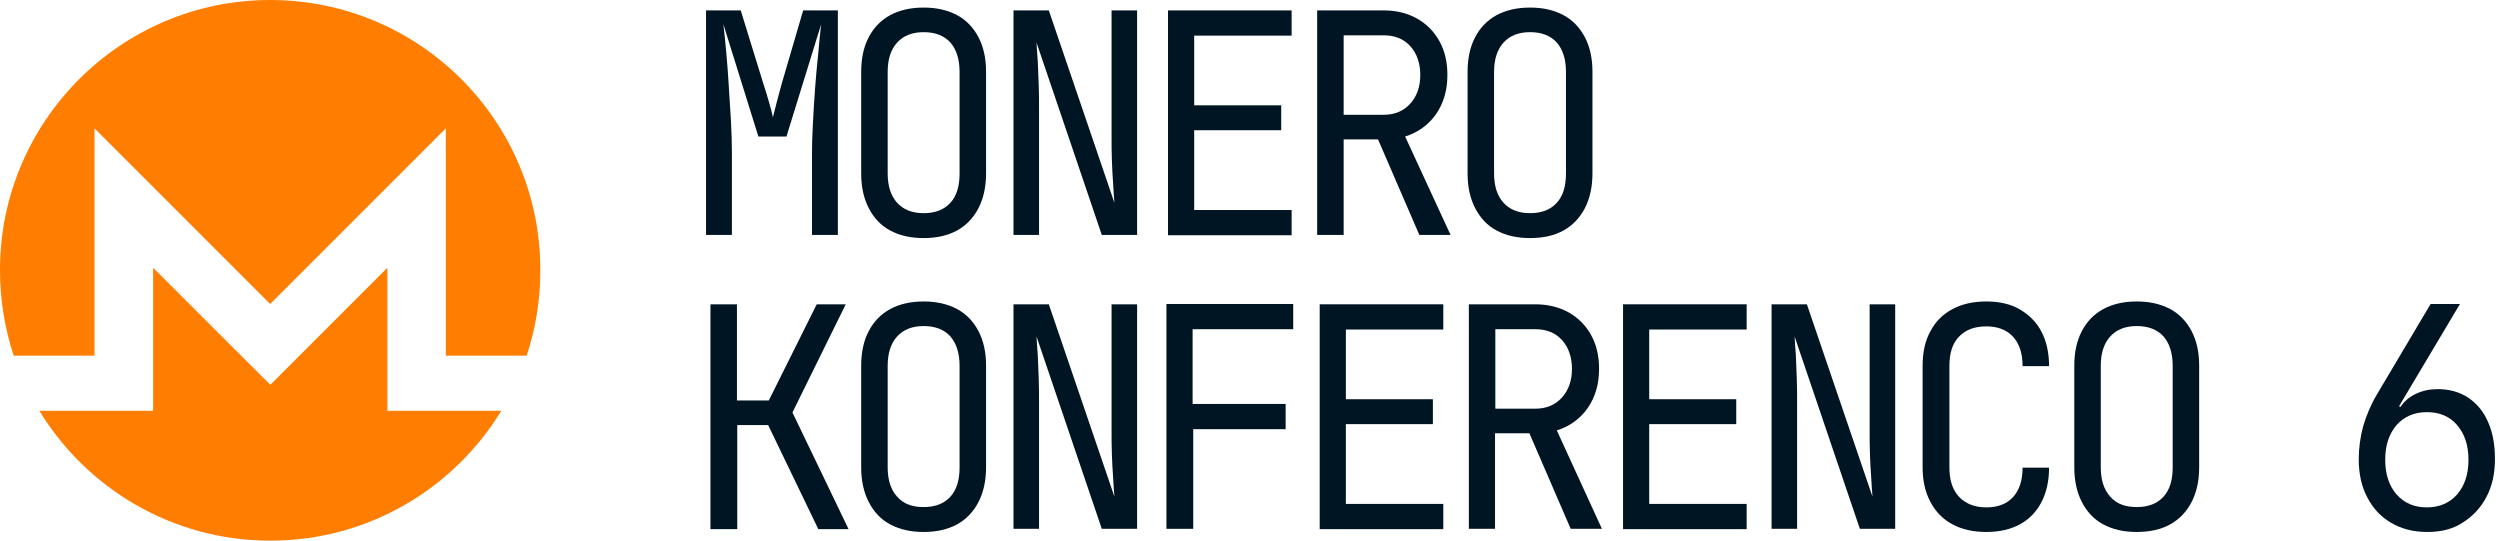
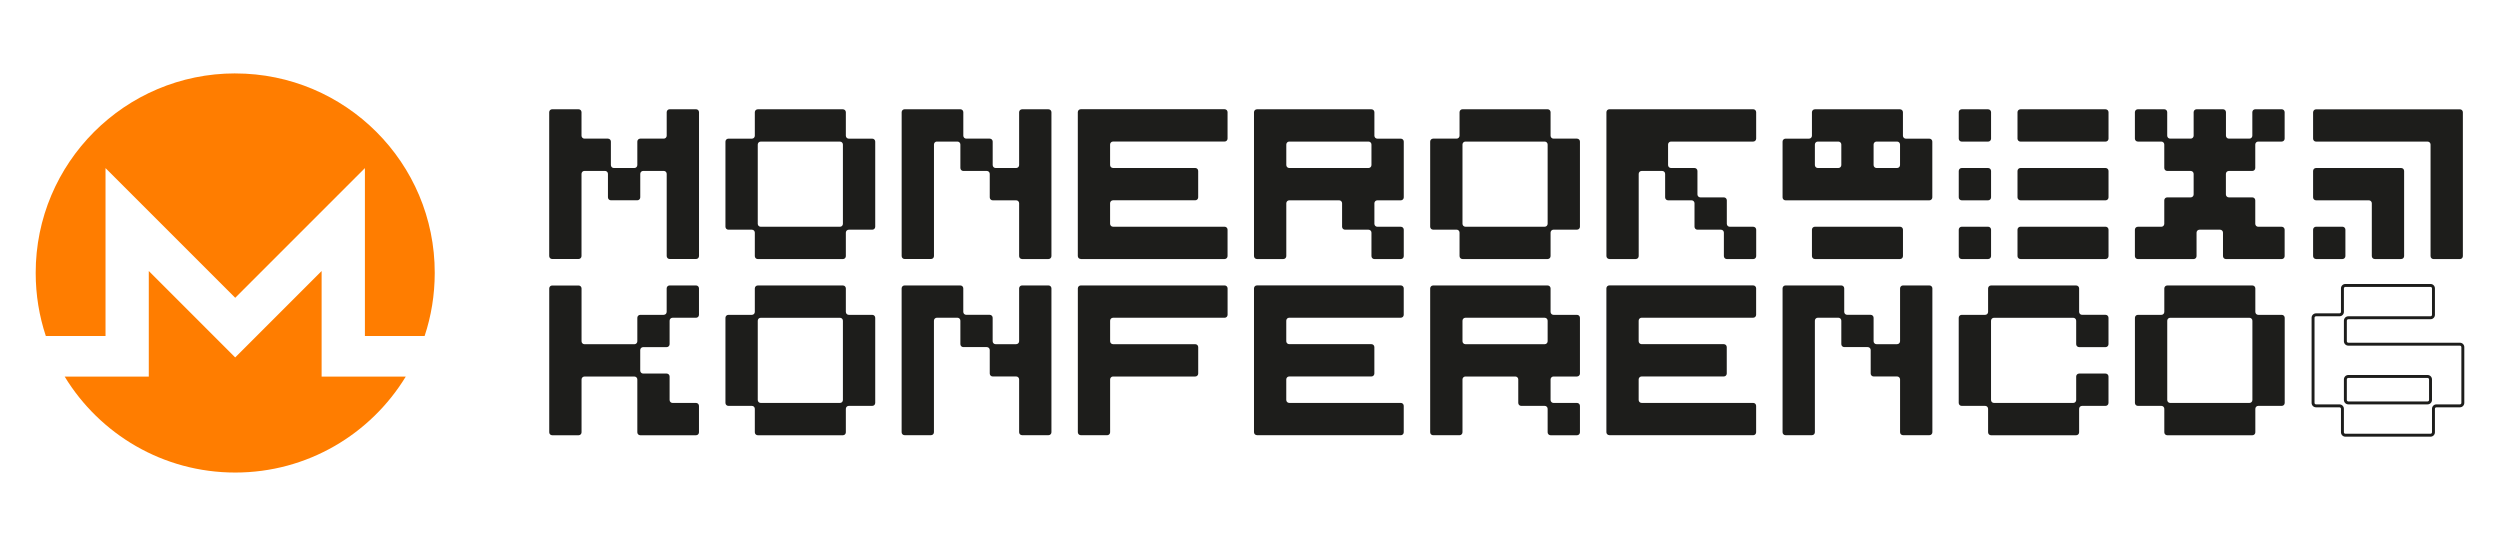
- <svg xmlns="http://www.w3.org/2000/svg" version="1.1" id="Layer_2_00000147184727878477107590000009131415393849131402_" x="0px" y="0px" viewBox="0 0 792.8 171.4" style="enable-background:new 0 0 792.8 171.4;" xml:space="preserve">
-   <style type="text/css">
- 	.st0{fill:#FF7D00;}
- 	.st1{fill:#001524;}
- </style>
-   <g id="Layer_1-2" transform="translate(-121.8138,-64.48532)">
-     <g id="g28">
-       <g id="g1" transform="matrix(0.5498977,0,0,0.5498977,121.8139,64.48532)">
-         <path id="_149931032" class="st0" d="M155.8,0C69.8,0-0.1,69.9,0,155.9c0,17.2,2.8,33.7,7.9,49.2h46.6V74l101.3,101.3L257.1,74     v131.1h46.6c5.2-15.5,7.9-32,7.9-49.2C311.8,69.8,241.9,0,155.8,0L155.8,0z" />
-         <path id="_149931160" class="st0" d="M132.5,198.6l-44.2-44.2v82.5H22.7c27.4,44.9,76.8,74.9,133.2,74.9s105.8-30,133.2-74.9     h-65.7v-82.5l-44.2,44.2l-23.3,23.3L132.5,198.6L132.5,198.6L132.5,198.6z" />
-       </g>
+ <svg xmlns="http://www.w3.org/2000/svg" id="Layer_1" data-name="Layer 1" viewBox="0 0 783 171">
+   <g>
+     <path d="m338.49,136.31h8.28c.51,0,.92-.41.92-.92v-16.55c0-.51.41-.92.92-.92h25.75c.51,0,.92-.41.92-.92v-8.28c0-.51-.41-.92-.92-.92h-25.75c-.51,0-.92-.41-.92-.92v-6.44c0-.51.41-.92.92-.92h34.95c.51,0,.92-.41.92-.92v-8.28c0-.51-.41-.92-.92-.92h-45.06c-.51,0-.92.41-.92.92v45.06c0,.51.41.92.92.92Z" fill="#1d1d1b" />
+     <path d="m207.89,43.42h-7.36c-.51,0-.92.41-.92.92v7.36c0,.51-.41.92-.92.92h-6.44c-.51,0-.92-.41-.92-.92v-7.36c0-.51-.41-.92-.92-.92h-7.36c-.51,0-.92-.41-.92-.92v-7.36c0-.51-.41-.92-.92-.92h-8.28c-.51,0-.92.41-.92.92v45.06c0,.51.41.92.92.92h8.28c.51,0,.92-.41.92-.92v-25.75c0-.51.41-.92.92-.92h6.44c.51,0,.92.41.92.92v7.36c0,.51.41.92.92.92h8.28c.51,0,.92-.41.92-.92v-7.36c0-.51.41-.92.92-.92h6.44c.51,0,.92.41.92.92v25.75c0,.51.41.92.92.92h8.28c.51,0,.92-.41.92-.92v-45.06c0-.51-.41-.92-.92-.92h-8.28c-.51,0-.92.41-.92.92v7.36c0,.51-.41.92-.92.92Z" fill="#1d1d1b" />
+     <path d="m207.89,98.61h-7.36c-.51,0-.92.41-.92.92v7.36c0,.51-.41.92-.92.92h-15.63c-.51,0-.92-.41-.92-.92v-16.55c0-.51-.41-.92-.92-.92h-8.28c-.51,0-.92.41-.92.92v45.06c0,.51.41.92.92.92h8.28c.51,0,.92-.41.92-.92v-16.55c0-.51.41-.92.92-.92h15.63c.51,0,.92.41.92.92v16.55c0,.51.41.92.92.92h17.47c.51,0,.92-.41.92-.92v-8.28c0-.51-.41-.92-.92-.92h-7.36c-.51,0-.92-.41-.92-.92v-7.36c0-.51-.41-.92-.92-.92h-7.36c-.51,0-.92-.41-.92-.92v-6.44c0-.51.41-.92.92-.92h7.36c.51,0,.92-.41.92-.92v-7.36c0-.51.41-.92.92-.92h7.36c.51,0,.92-.41.92-.92v-8.28c0-.51-.41-.92-.92-.92h-8.28c-.51,0-.92.41-.92.92v7.36c0,.51-.41.92-.92.92Z" fill="#1d1d1b" />
+     <path d="m264,34.23h-26.67c-.51,0-.92.41-.92.92v7.36c0,.51-.41.92-.92.92h-7.36c-.51,0-.92.41-.92.92v26.67c0,.51.41.92.92.92h7.36c.51,0,.92.41.92.92v7.36c0,.51.41.92.92.92h26.67c.51,0,.92-.41.92-.92v-7.36c0-.51.41-.92.92-.92h7.36c.51,0,.92-.41.92-.92v-26.67c0-.51-.41-.92-.92-.92h-7.36c-.51,0-.92-.41-.92-.92v-7.36c0-.51-.41-.92-.92-.92Zm0,11.04v24.83c0,.51-.41.92-.92.92h-24.83c-.51,0-.92-.41-.92-.92v-24.83c0-.51.41-.92.92-.92h24.83c.51,0,.92.41.92.92Z" fill="#1d1d1b" />
+     <path d="m264,89.41h-26.67c-.51,0-.92.41-.92.92v7.36c0,.51-.41.92-.92.92h-7.36c-.51,0-.92.41-.92.92v26.67c0,.51.41.92.92.92h7.36c.51,0,.92.41.92.92v7.36c0,.51.41.92.92.92h26.67c.51,0,.92-.41.92-.92v-7.36c0-.51.41-.92.92-.92h7.36c.51,0,.92-.41.92-.92v-26.67c0-.51-.41-.92-.92-.92h-7.36c-.51,0-.92-.41-.92-.92v-7.36c0-.51-.41-.92-.92-.92Zm0,11.04v24.83c0,.51-.41.92-.92.92h-24.83c-.51,0-.92-.41-.92-.92v-24.83c0-.51.41-.92.92-.92h24.83c.51,0,.92.41.92.92Z" fill="#1d1d1b" />
+     <path d="m458.05,81.13h26.67c.51,0,.92-.41.92-.92v-7.36c0-.51.41-.92.92-.92h7.36c.51,0,.92-.41.92-.92v-26.67c0-.51-.41-.92-.92-.92h-7.36c-.51,0-.92-.41-.92-.92v-7.36c0-.51-.41-.92-.92-.92h-26.67c-.51,0-.92.41-.92.92v7.36c0,.51-.41.92-.92.92h-7.36c-.51,0-.92.41-.92.92v26.67c0,.51.41.92.92.92h7.36c.51,0,.92.41.92.92v7.36c0,.51.41.92.92.92Zm0-11.04v-24.83c0-.51.41-.92.92-.92h24.83c.51,0,.92.41.92.92v24.83c0,.51-.41.92-.92.92h-24.83c-.51,0-.92-.41-.92-.92Z" fill="#1d1d1b" />
+     <path d="m705.45,89.41h-26.67c-.51,0-.92.41-.92.92v7.36c0,.51-.41.92-.92.92h-7.36c-.51,0-.92.41-.92.92v26.67c0,.51.41.92.92.92h7.36c.51,0,.92.41.92.92v7.36c0,.51.41.92.92.92h26.67c.51,0,.92-.41.92-.92v-7.36c0-.51.41-.92.92-.92h7.36c.51,0,.92-.41.92-.92v-26.67c0-.51-.41-.92-.92-.92h-7.36c-.51,0-.92-.41-.92-.92v-7.36c0-.51-.41-.92-.92-.92Zm0,11.04v24.83c0,.51-.41.92-.92.92h-24.83c-.51,0-.92-.41-.92-.92v-24.83c0-.51.41-.92.92-.92h24.83c.51,0,.92.41.92.92Z" fill="#1d1d1b" />
+     <path d="m293.43,44.34h6.44c.51,0,.92.41.92.92v7.36c0,.51.41.92.92.92h7.36c.51,0,.92.41.92.92v7.36c0,.51.41.92.92.92h7.36c.51,0,.92.41.92.92v16.55c0,.51.41.92.92.92h8.28c.51,0,.92-.41.92-.92v-45.06c0-.51-.41-.92-.92-.92h-8.28c-.51,0-.92.41-.92.92v16.55c0,.51-.41.92-.92.92h-6.44c-.51,0-.92-.41-.92-.92v-7.36c0-.51-.41-.92-.92-.92h-7.36c-.51,0-.92-.41-.92-.92v-7.36c0-.51-.41-.92-.92-.92h-17.47c-.51,0-.92.41-.92.92v45.06c0,.51.41.92.92.92h8.28c.51,0,.92-.41.92-.92v-34.95c0-.51.41-.92.92-.92Z" fill="#1d1d1b" />
+     <path d="m594.17,107.8h-6.44c-.51,0-.92-.41-.92-.92v-7.36c0-.51-.41-.92-.92-.92h-7.36c-.51,0-.92-.41-.92-.92v-7.36c0-.51-.41-.92-.92-.92h-17.47c-.51,0-.92.41-.92.92v45.06c0,.51.41.92.92.92h8.28c.51,0,.92-.41.92-.92v-34.95c0-.51.41-.92.92-.92h6.44c.51,0,.92.41.92.92v7.36c0,.51.41.92.92.92h7.36c.51,0,.92.41.92.92v7.36c0,.51.41.92.92.92h7.36c.51,0,.92.41.92.92v16.55c0,.51.41.92.92.92h8.28c.51,0,.92-.41.92-.92v-45.06c0-.51-.41-.92-.92-.92h-8.28c-.51,0-.92.41-.92.92v16.55c0,.51-.41.92-.92.92Z" fill="#1d1d1b" />
+     <path d="m318.26,107.8h-6.44c-.51,0-.92-.41-.92-.92v-7.36c0-.51-.41-.92-.92-.92h-7.36c-.51,0-.92-.41-.92-.92v-7.36c0-.51-.41-.92-.92-.92h-17.47c-.51,0-.92.41-.92.92v45.06c0,.51.41.92.92.92h8.28c.51,0,.92-.41.92-.92v-34.95c0-.51.41-.92.92-.92h6.44c.51,0,.92.41.92.92v7.36c0,.51.41.92.92.92h7.36c.51,0,.92.41.92.92v7.36c0,.51.41.92.92.92h7.36c.51,0,.92.41.92.92v16.55c0,.51.41.92.92.92h8.28c.51,0,.92-.41.92-.92v-45.06c0-.51-.41-.92-.92-.92h-8.28c-.51,0-.92.41-.92.92v16.55c0,.51-.41.92-.92.92Z" fill="#1d1d1b" />
+     <path d="m338.49,81.13h45.06c.51,0,.92-.41.92-.92v-8.28c0-.51-.41-.92-.92-.92h-34.95c-.51,0-.92-.41-.92-.92v-6.44c0-.51.41-.92.92-.92h25.75c.51,0,.92-.41.92-.92v-8.28c0-.51-.41-.92-.92-.92h-25.75c-.51,0-.92-.41-.92-.92v-6.44c0-.51.41-.92.92-.92h34.95c.51,0,.92-.41.92-.92v-8.28c0-.51-.41-.92-.92-.92h-45.06c-.51,0-.92.41-.92.92v45.06c0,.51.41.92.92.92Z" fill="#1d1d1b" />
+     <path d="m504.04,136.31h45.06c.51,0,.92-.41.92-.92v-8.28c0-.51-.41-.92-.92-.92h-34.95c-.51,0-.92-.41-.92-.92v-6.44c0-.51.41-.92.92-.92h25.75c.51,0,.92-.41.92-.92v-8.28c0-.51-.41-.92-.92-.92h-25.75c-.51,0-.92-.41-.92-.92v-6.44c0-.51.41-.92.92-.92h34.95c.51,0,.92-.41.92-.92v-8.28c0-.51-.41-.92-.92-.92h-45.06c-.51,0-.92.41-.92.92v45.06c0,.51.41.92.92.92Z" fill="#1d1d1b" />
+     <path d="m393.67,136.31h45.06c.51,0,.92-.41.92-.92v-8.28c0-.51-.41-.92-.92-.92h-34.95c-.51,0-.92-.41-.92-.92v-6.44c0-.51.41-.92.92-.92h25.75c.51,0,.92-.41.92-.92v-8.28c0-.51-.41-.92-.92-.92h-25.75c-.51,0-.92-.41-.92-.92v-6.44c0-.51.41-.92.92-.92h34.95c.51,0,.92-.41.92-.92v-8.28c0-.51-.41-.92-.92-.92h-45.06c-.51,0-.92.41-.92.92v45.06c0,.51.41.92.92.92Z" fill="#1d1d1b" />
+     <path d="m431.38,62.74h7.36c.51,0,.92-.41.92-.92v-17.47c0-.51-.41-.92-.92-.92h-7.36c-.51,0-.92-.41-.92-.92v-7.36c0-.51-.41-.92-.92-.92h-35.87c-.51,0-.92.41-.92.92v45.06c0,.51.41.92.92.92h8.28c.51,0,.92-.41.92-.92v-16.55c0-.51.41-.92.92-.92h15.63c.51,0,.92.41.92.92v7.36c0,.51.41.92.92.92h7.36c.51,0,.92.41.92.92v7.36c0,.51.41.92.92.92h8.28c.51,0,.92-.41.92-.92v-8.28c0-.51-.41-.92-.92-.92h-7.36c-.51,0-.92-.41-.92-.92v-6.44c0-.51.41-.92.92-.92Zm-28.51-11.04v-6.44c0-.51.41-.92.92-.92h24.83c.51,0,.92.41.92.92v6.44c0,.51-.41.92-.92.92h-24.83c-.51,0-.92-.41-.92-.92Z" fill="#1d1d1b" />
+     <path d="m486.56,117.92h7.36c.51,0,.92-.41.92-.92v-17.47c0-.51-.41-.92-.92-.92h-7.36c-.51,0-.92-.41-.92-.92v-7.36c0-.51-.41-.92-.92-.92h-35.87c-.51,0-.92.41-.92.92v45.06c0,.51.41.92.92.92h8.28c.51,0,.92-.41.92-.92v-16.55c0-.51.41-.92.92-.92h15.63c.51,0,.92.41.92.92v7.36c0,.51.41.92.92.92h7.36c.51,0,.92.41.92.92v7.36c0,.51.41.92.92.92h8.28c.51,0,.92-.41.92-.92v-8.28c0-.51-.41-.92-.92-.92h-7.36c-.51,0-.92-.41-.92-.92v-6.44c0-.51.41-.92.92-.92Zm-28.51-11.04v-6.44c0-.51.41-.92.92-.92h24.83c.51,0,.92.41.92.92v6.44c0,.51-.41.92-.92.92h-24.83c-.51,0-.92-.41-.92-.92Z" fill="#1d1d1b" />
+     <path d="m761.24,136.77h-26.67c-.76,0-1.38-.62-1.38-1.38v-7.36c0-.25-.21-.46-.46-.46h-7.36c-.76,0-1.38-.62-1.38-1.38v-26.67c0-.76.62-1.38,1.38-1.38h7.36c.25,0,.46-.21.46-.46v-7.36c0-.76.62-1.38,1.38-1.38h26.67c.76,0,1.38.62,1.38,1.38v8.28c0,.76-.62,1.38-1.38,1.38h-25.75c-.25,0-.46.21-.46.46v6.44c0,.25.21.46.46.46h34.95c.76,0,1.38.62,1.38,1.38v17.47c0,.76-.62,1.38-1.38,1.38h-7.36c-.25,0-.46.21-.46.46v7.36c0,.76-.62,1.38-1.38,1.38Zm-35.87-37.71c-.25,0-.46.21-.46.46v26.67c0,.25.21.46.46.46h7.36c.76,0,1.38.62,1.38,1.38v7.36c0,.25.21.46.46.46h26.67c.25,0,.46-.21.46-.46v-7.36c0-.76.62-1.38,1.38-1.38h7.36c.25,0,.46-.21.46-.46v-17.47c0-.25-.21-.46-.46-.46h-34.95c-.76,0-1.38-.62-1.38-1.38v-6.44c0-.76.62-1.38,1.38-1.38h25.75c.25,0,.46-.21.46-.46v-8.28c0-.25-.21-.46-.46-.46h-26.67c-.25,0-.46.21-.46.46v7.36c0,.76-.62,1.38-1.38,1.38h-7.36Zm34.95,27.59h-24.83c-.76,0-1.38-.62-1.38-1.38v-6.44c0-.76.62-1.38,1.38-1.38h24.83c.76,0,1.38.62,1.38,1.38v6.44c0,.76-.62,1.38-1.38,1.38Zm-24.83-8.28c-.25,0-.46.21-.46.46v6.44c0,.25.21.46.46.46h24.83c.25,0,.46-.21.46-.46v-6.44c0-.25-.21-.46-.46-.46h-24.83Z" fill="#1d1d1b" />
+     <path d="m660.38,107.8v-8.28c0-.51-.41-.92-.92-.92h-7.36c-.51,0-.92-.41-.92-.92v-7.35c0-.51-.41-.92-.92-.92h-26.67c-.51,0-.92.41-.92.92v7.36c0,.51-.41.92-.92.92h-7.36c-.51,0-.92.41-.92.92v26.67c0,.51.41.92.92.92h7.36c.51,0,.92.41.92.92v7.36c0,.51.41.92.92.92h26.67c.51,0,.92-.41.92-.92v-7.36c0-.51.41-.92.92-.92h7.36c.51,0,.92-.41.92-.92v-8.28c0-.51-.41-.92-.92-.92h-8.28c-.51,0-.92.41-.92.92v7.36c0,.51-.41.92-.92.92h-24.83c-.51,0-.92-.41-.92-.92v-24.83c0-.51.41-.92.92-.92h24.83c.51,0,.92.41.92.92v7.35c0,.51.41.92.92.92h8.28c.51,0,.92-.41.92-.92Z" fill="#1d1d1b" />
+     <path d="m504.04,81.13h8.28c.51,0,.92-.41.92-.92v-25.75c0-.51.41-.92.92-.92h6.44c.51,0,.92.41.92.92v7.36c0,.51.41.92.92.92h7.36c.51,0,.92.41.92.92v7.36c0,.51.41.92.92.92h7.36c.51,0,.92.41.92.92v7.36c0,.51.41.92.92.92h8.28c.51,0,.92-.41.92-.92v-8.28c0-.51-.41-.92-.92-.92h-7.36c-.51,0-.92-.41-.92-.92v-7.36c0-.51-.41-.92-.92-.92h-7.36c-.51,0-.92-.41-.92-.92v-7.36c0-.51-.41-.92-.92-.92h-7.36c-.51,0-.92-.41-.92-.92v-6.44c0-.51.41-.92.92-.92h25.75c.51,0,.92-.41.92-.92v-8.28c0-.51-.41-.92-.92-.92h-45.06c-.51,0-.92.41-.92.92v45.06c0,.51.41.92.92.92Z" fill="#1d1d1b" />
+     <g>
+       <path d="m595.09,34.23h-26.67c-.51,0-.92.41-.92.92v7.36c0,.51-.41.92-.92.92h-7.36c-.51,0-.92.41-.92.92v17.47c0,.51.41.92.92.92h45.06c.51,0,.92-.41.92-.92v-17.47c0-.51-.41-.92-.92-.92h-7.36c-.51,0-.92-.41-.92-.92v-7.36c0-.51-.41-.92-.92-.92Zm-8.28,17.47v-6.44c0-.51.41-.92.92-.92h6.44c.51,0,.92.41.92.92v6.44c0,.51-.41.92-.92.92h-6.44c-.51,0-.92-.41-.92-.92Zm-17.47-7.36h6.44c.51,0,.92.41.92.92v6.44c0,.51-.41.92-.92.92h-6.44c-.51,0-.92-.41-.92-.92v-6.44c0-.51.41-.92.92-.92Z" fill="#1d1d1b" />
+       <rect x="567.5" y="71.01" width="28.51" height="10.12" rx=".92" ry=".92" fill="#1d1d1b" />
+     </g>
+     <path d="m704.53,43.42h-6.44c-.51,0-.92-.41-.92-.92v-7.36c0-.51-.41-.92-.92-.92h-8.28c-.51,0-.92.41-.92.92v7.36c0,.51-.41.92-.92.92h-6.44c-.51,0-.92-.41-.92-.92v-7.36c0-.51-.41-.92-.92-.92h-8.28c-.51,0-.92.41-.92.92v8.28c0,.51.41.92.92.92h7.36c.51,0,.92.41.92.92v7.36c0,.51.41.92.92.92h7.36c.51,0,.92.41.92.92v6.44c0,.51-.41.92-.92.92h-7.36c-.51,0-.92.41-.92.92v7.36c0,.51-.41.92-.92.92h-7.36c-.51,0-.92.41-.92.92v8.28c0,.51.41.92.92.92h17.47c.51,0,.92-.41.92-.92v-7.36c0-.51.41-.92.92-.92h6.44c.51,0,.92.41.92.92v7.36c0,.51.41.92.92.92h17.47c.51,0,.92-.41.92-.92v-8.28c0-.51-.41-.92-.92-.92h-7.36c-.51,0-.92-.41-.92-.92v-7.36c0-.51-.41-.92-.92-.92h-7.36c-.51,0-.92-.41-.92-.92v-6.44c0-.51.41-.92.92-.92h7.36c.51,0,.92-.41.92-.92v-7.36c0-.51.41-.92.92-.92h7.36c.51,0,.92-.41.92-.92v-8.28c0-.51-.41-.92-.92-.92h-8.28c-.51,0-.92.41-.92.92v7.36c0,.51-.41.92-.92.92Z" fill="#1d1d1b" />
+     <g>
+       <path d="m724.46,35.15v8.28c0,.51.41.92.92.92h34.95c.51,0,.92.41.92.92v34.95c0,.51.41.92.92.92h8.28c.51,0,.92-.41.92-.92v-45.06c0-.51-.41-.92-.92-.92h-45.06c-.51,0-.92.41-.92.92Z" fill="#1d1d1b" />
+       <path d="m743.77,81.13h8.28c.51,0,.92-.41.92-.92v-26.67c0-.51-.41-.92-.92-.92h-26.67c-.51,0-.92.41-.92.92v8.28c0,.51.41.92.92.92h16.55c.51,0,.92.41.92.92v16.55c0,.51.41.92.92.92Z" fill="#1d1d1b" />
+       <rect x="724.46" y="71.01" width="10.12" height="10.12" rx=".92" ry=".92" fill="#1d1d1b" />
+     </g>
+     <g>
+       <rect x="613.48" y="34.23" width="10.12" height="10.12" rx=".92" ry=".92" fill="#1d1d1b" />
+       <rect x="631.88" y="34.23" width="28.51" height="10.12" rx=".92" ry=".92" fill="#1d1d1b" />
+       <rect x="613.48" y="52.62" width="10.12" height="10.12" rx=".92" ry=".92" fill="#1d1d1b" />
+       <rect x="631.88" y="52.62" width="28.51" height="10.12" rx=".92" ry=".92" fill="#1d1d1b" />
+       <rect x="613.48" y="71.01" width="10.12" height="10.12" rx=".92" ry=".92" fill="#1d1d1b" />
+       <rect x="631.88" y="71.01" width="28.51" height="10.12" rx=".92" ry=".92" fill="#1d1d1b" />
    </g>
  </g>
  <g>
-     <path class="st1" d="M225.3,167.8V96.5h8.4v30.5h10.1L259,96.5h9.2l-16.9,34.3l17.8,37h-9.6l-15.9-33h-9.8v33H225.3z" />
-     <path class="st1" d="M292.9,168.7c-4.1,0-7.6-0.8-10.6-2.4c-3-1.6-5.2-4-6.8-7.1c-1.6-3.1-2.4-6.8-2.4-11V116c0-4.3,0.8-8,2.4-11   c1.6-3.1,3.9-5.4,6.8-7c3-1.6,6.5-2.4,10.6-2.4c4.1,0,7.6,0.8,10.6,2.4c3,1.6,5.2,4,6.8,7c1.6,3.1,2.4,6.7,2.4,10.9v32.3   c0,4.2-0.8,7.9-2.4,11c-1.6,3.1-3.9,5.5-6.8,7.1C300.5,167.9,297,168.7,292.9,168.7z M292.9,160.8c3.7,0,6.5-1.1,8.5-3.3   c2-2.2,2.9-5.3,2.9-9.3V116c0-4-1-7.1-2.9-9.3c-2-2.2-4.8-3.3-8.5-3.3c-3.6,0-6.4,1.1-8.4,3.3c-2,2.2-3,5.3-3,9.3v32.2   c0,4,1,7.1,3,9.3C286.5,159.8,289.3,160.8,292.9,160.8z" />
-     <path class="st1" d="M321.4,167.8V96.5h11.2l20.8,61c-0.1-1.6-0.3-3.6-0.4-6c-0.2-2.4-0.3-4.9-0.4-7.5s-0.1-5.1-0.1-7.5v-40h8.1   v71.2h-11.2l-20.7-61c0.1,1.6,0.2,3.5,0.4,5.9c0.1,2.4,0.2,4.9,0.3,7.5c0.1,2.6,0.1,5.2,0.1,7.6v40H321.4z" />
-     <path class="st1" d="M369.9,167.8V96.4h40.2v8h-31.9v23.7h29.5v8h-29.3v31.6H369.9z" />
-     <path class="st1" d="M418.5,167.8V96.5h39.2v8h-30.9v22.1h27.6v7.9h-27.6v25.3h30.9v8H418.5z" />
-     <path class="st1" d="M465.8,167.8V96.5h21.1c4,0,7.6,0.9,10.6,2.6c3,1.7,5.4,4.1,7.1,7.2c1.7,3.1,2.5,6.6,2.5,10.7   c0,4.8-1.2,8.9-3.6,12.4c-2.4,3.4-5.7,5.8-9.8,7.1l14.3,31.2h-9.9l-13.1-30.3h-10.9v30.3H465.8z M474.2,129.6h12.7   c3.5,0,6.3-1.2,8.4-3.5c2.1-2.3,3.2-5.4,3.2-9.1c0-3.8-1.1-6.9-3.2-9.2c-2.1-2.3-4.9-3.4-8.4-3.4h-12.7V129.6z" />
-     <path class="st1" d="M514.7,167.8V96.5h39.2v8H523v22.1h27.6v7.9H523v25.3h30.9v8H514.7z" />
-     <path class="st1" d="M561.8,167.8V96.5H573l20.8,61c-0.1-1.6-0.3-3.6-0.4-6c-0.2-2.4-0.3-4.9-0.4-7.5c-0.1-2.6-0.1-5.1-0.1-7.5v-40   h8.1v71.2h-11.2l-20.7-61c0.1,1.6,0.2,3.5,0.4,5.9c0.1,2.4,0.2,4.9,0.3,7.5c0.1,2.6,0.1,5.2,0.1,7.6v40H561.8z" />
-     <path class="st1" d="M629.9,168.7c-4.1,0-7.7-0.8-10.7-2.4c-3-1.6-5.4-4-7-7.1c-1.7-3.1-2.5-6.8-2.5-11V116c0-4.3,0.8-8,2.5-11   c1.6-3.1,4-5.4,7-7c3-1.6,6.6-2.4,10.7-2.4c4.1,0,7.7,0.8,10.6,2.5s5.3,4,6.9,7.1c1.6,3.1,2.4,6.7,2.4,10.9h-8.4c0-4-1-7.1-3-9.3   c-2-2.2-4.9-3.3-8.5-3.3c-3.7,0-6.6,1.1-8.6,3.2c-2.1,2.1-3.1,5.2-3.1,9.3v32.3c0,4,1,7.1,3.1,9.3c2.1,2.2,5,3.3,8.6,3.3   c3.7,0,6.5-1.1,8.5-3.3c2-2.2,3-5.3,3-9.3h8.4c0,4.2-0.8,7.8-2.4,10.9c-1.6,3.1-3.9,5.5-6.9,7.1S634,168.7,629.9,168.7z" />
-     <path class="st1" d="M677.6,168.7c-4.1,0-7.6-0.8-10.6-2.4c-3-1.6-5.2-4-6.8-7.1c-1.6-3.1-2.4-6.8-2.4-11V116c0-4.3,0.8-8,2.4-11   c1.6-3.1,3.9-5.4,6.8-7c3-1.6,6.5-2.4,10.6-2.4c4.1,0,7.6,0.8,10.6,2.4c3,1.6,5.2,4,6.8,7c1.6,3.1,2.4,6.7,2.4,10.9v32.3   c0,4.2-0.8,7.9-2.4,11c-1.6,3.1-3.9,5.5-6.8,7.1C685.3,167.9,681.7,168.7,677.6,168.7z M677.6,160.8c3.7,0,6.5-1.1,8.5-3.3   c2-2.2,2.9-5.3,2.9-9.3V116c0-4-1-7.1-2.9-9.3c-2-2.2-4.8-3.3-8.5-3.3c-3.6,0-6.4,1.1-8.4,3.3c-2,2.2-3,5.3-3,9.3v32.2   c0,4,1,7.1,3,9.3C671.2,159.8,674,160.8,677.6,160.8z" />
-     <path class="st1" d="M769.7,168.7c-4.4,0-8.2-1-11.4-2.9c-3.3-1.9-5.8-4.6-7.6-8.1c-1.8-3.4-2.7-7.5-2.7-12c0-3.6,0.5-7.1,1.4-10.5   c1-3.4,2.4-6.8,4.3-10l17.1-28.8h9.3l-19.3,32.4l0.4,0.3c1.2-1.8,2.8-3.2,4.9-4.2c2.1-1,4.4-1.5,6.9-1.5c3.7,0,7,0.9,9.7,2.7   c2.7,1.8,4.9,4.4,6.3,7.7c1.5,3.3,2.2,7.3,2.2,11.8c0,4.6-0.9,8.6-2.7,12c-1.8,3.4-4.3,6.1-7.5,8.1   C777.9,167.8,774.1,168.7,769.7,168.7z M769.6,160.9c4,0,7.2-1.4,9.6-4.1c2.4-2.8,3.6-6.4,3.6-11c0-4.6-1.2-8.2-3.6-11   c-2.4-2.8-5.6-4.1-9.6-4.1c-4,0-7.2,1.4-9.6,4.1c-2.4,2.8-3.6,6.4-3.6,11c0,4.6,1.2,8.2,3.6,11   C762.5,159.6,765.7,160.9,769.6,160.9z" />
-   </g>
-   <g>
-     <path class="st1" d="M223.9,74.5V3.3h11l7.1,23c0.7,2.1,1.3,4.1,1.9,6.2c0.6,2,1,3.6,1.2,4.7c0.3-1.1,0.7-2.7,1.2-4.7   c0.5-2,1.1-4.1,1.7-6.3l6.7-22.9h11v71.2h-8.2V48.7c0-2.9,0.1-6.1,0.3-9.8c0.2-3.6,0.4-7.4,0.7-11.2c0.3-3.8,0.6-7.4,1-10.9   c0.3-3.5,0.6-6.5,0.9-9.1l-11,35.6h-8.9L229.4,7.7c0.3,2.5,0.6,5.5,0.9,8.8c0.3,3.4,0.6,6.9,0.8,10.6c0.2,3.7,0.5,7.5,0.7,11.2   c0.2,3.7,0.3,7.2,0.3,10.3v25.9H223.9z" />
-     <path class="st1" d="M292.9,75.5c-4.1,0-7.6-0.8-10.6-2.4c-3-1.6-5.2-4-6.8-7.1c-1.6-3.1-2.4-6.7-2.4-11V22.8c0-4.3,0.8-8,2.4-11   c1.6-3.1,3.9-5.4,6.8-7c3-1.6,6.5-2.4,10.6-2.4c4.1,0,7.6,0.8,10.6,2.4c3,1.6,5.2,4,6.8,7c1.6,3.1,2.4,6.7,2.4,10.9V55   c0,4.2-0.8,7.9-2.4,11c-1.6,3.1-3.9,5.5-6.8,7.1C300.5,74.7,297,75.5,292.9,75.5z M292.9,67.6c3.7,0,6.5-1.1,8.5-3.3   c2-2.2,2.9-5.3,2.9-9.3V22.8c0-4-1-7.1-2.9-9.3c-2-2.2-4.8-3.3-8.5-3.3c-3.6,0-6.4,1.1-8.4,3.3c-2,2.2-3,5.3-3,9.3V55   c0,4,1,7.1,3,9.3C286.5,66.5,289.3,67.6,292.9,67.6z" />
-     <path class="st1" d="M321.4,74.5V3.3h11.2l20.8,61c-0.1-1.6-0.3-3.6-0.4-6c-0.2-2.4-0.3-4.9-0.4-7.5s-0.1-5.1-0.1-7.5v-40h8.1v71.2   h-11.2l-20.7-61c0.1,1.6,0.2,3.5,0.4,5.9c0.1,2.4,0.2,4.9,0.3,7.5c0.1,2.6,0.1,5.2,0.1,7.6v40H321.4z" />
-     <path class="st1" d="M370.4,74.5V3.3h39.2v8h-30.9v22.1h27.6v7.9h-27.6v25.3h30.9v8H370.4z" />
-     <path class="st1" d="M417.7,74.5V3.3h21.1c4,0,7.6,0.9,10.6,2.6c3,1.7,5.4,4.1,7.1,7.2c1.7,3.1,2.5,6.6,2.5,10.7   c0,4.8-1.2,8.9-3.6,12.4c-2.4,3.4-5.7,5.8-9.8,7.1L460,74.5h-9.9l-13.1-30.3h-10.9v30.3H417.7z M426.1,36.4h12.7   c3.5,0,6.3-1.2,8.4-3.5c2.1-2.3,3.2-5.4,3.2-9.1c0-3.8-1.1-6.9-3.2-9.2c-2.1-2.3-4.9-3.4-8.4-3.4h-12.7V36.4z" />
-     <path class="st1" d="M485.2,75.5c-4.1,0-7.6-0.8-10.6-2.4c-3-1.6-5.2-4-6.8-7.1c-1.6-3.1-2.4-6.7-2.4-11V22.8c0-4.3,0.8-8,2.4-11   c1.6-3.1,3.9-5.4,6.8-7c3-1.6,6.5-2.4,10.6-2.4c4.1,0,7.6,0.8,10.6,2.4c3,1.6,5.2,4,6.8,7c1.6,3.1,2.4,6.7,2.4,10.9V55   c0,4.2-0.8,7.9-2.4,11c-1.6,3.1-3.9,5.5-6.8,7.1C492.9,74.7,489.4,75.5,485.2,75.5z M485.2,67.6c3.7,0,6.5-1.1,8.5-3.3   c2-2.2,2.9-5.3,2.9-9.3V22.8c0-4-1-7.1-2.9-9.3c-2-2.2-4.8-3.3-8.5-3.3c-3.6,0-6.4,1.1-8.4,3.3c-2,2.2-3,5.3-3,9.3V55   c0,4,1,7.1,3,9.3C478.8,66.5,481.6,67.6,485.2,67.6z" />
+     <path id="_149931032" data-name=" 149931032" d="m73.67,22.99c-34.51,0-62.53,28.02-62.49,62.5,0,6.9,1.11,13.53,3.17,19.74h18.7v-52.58l40.62,40.62,40.62-40.62v52.58h18.7c2.07-6.21,3.16-12.84,3.17-19.74.06-34.51-27.98-62.49-62.49-62.49h0Z" fill="#ff7d00" />
+     <path id="_149931160" data-name=" 149931160" d="m64.33,102.61l-17.73-17.73v33.08h-26.34c10.97,18,30.79,30.04,53.41,30.04s42.44-12.04,53.41-30.04h-26.35v-33.08l-17.73,17.73-9.34,9.34-9.34-9.34h0Z" fill="#ff7d00" />
  </g>
</svg>
